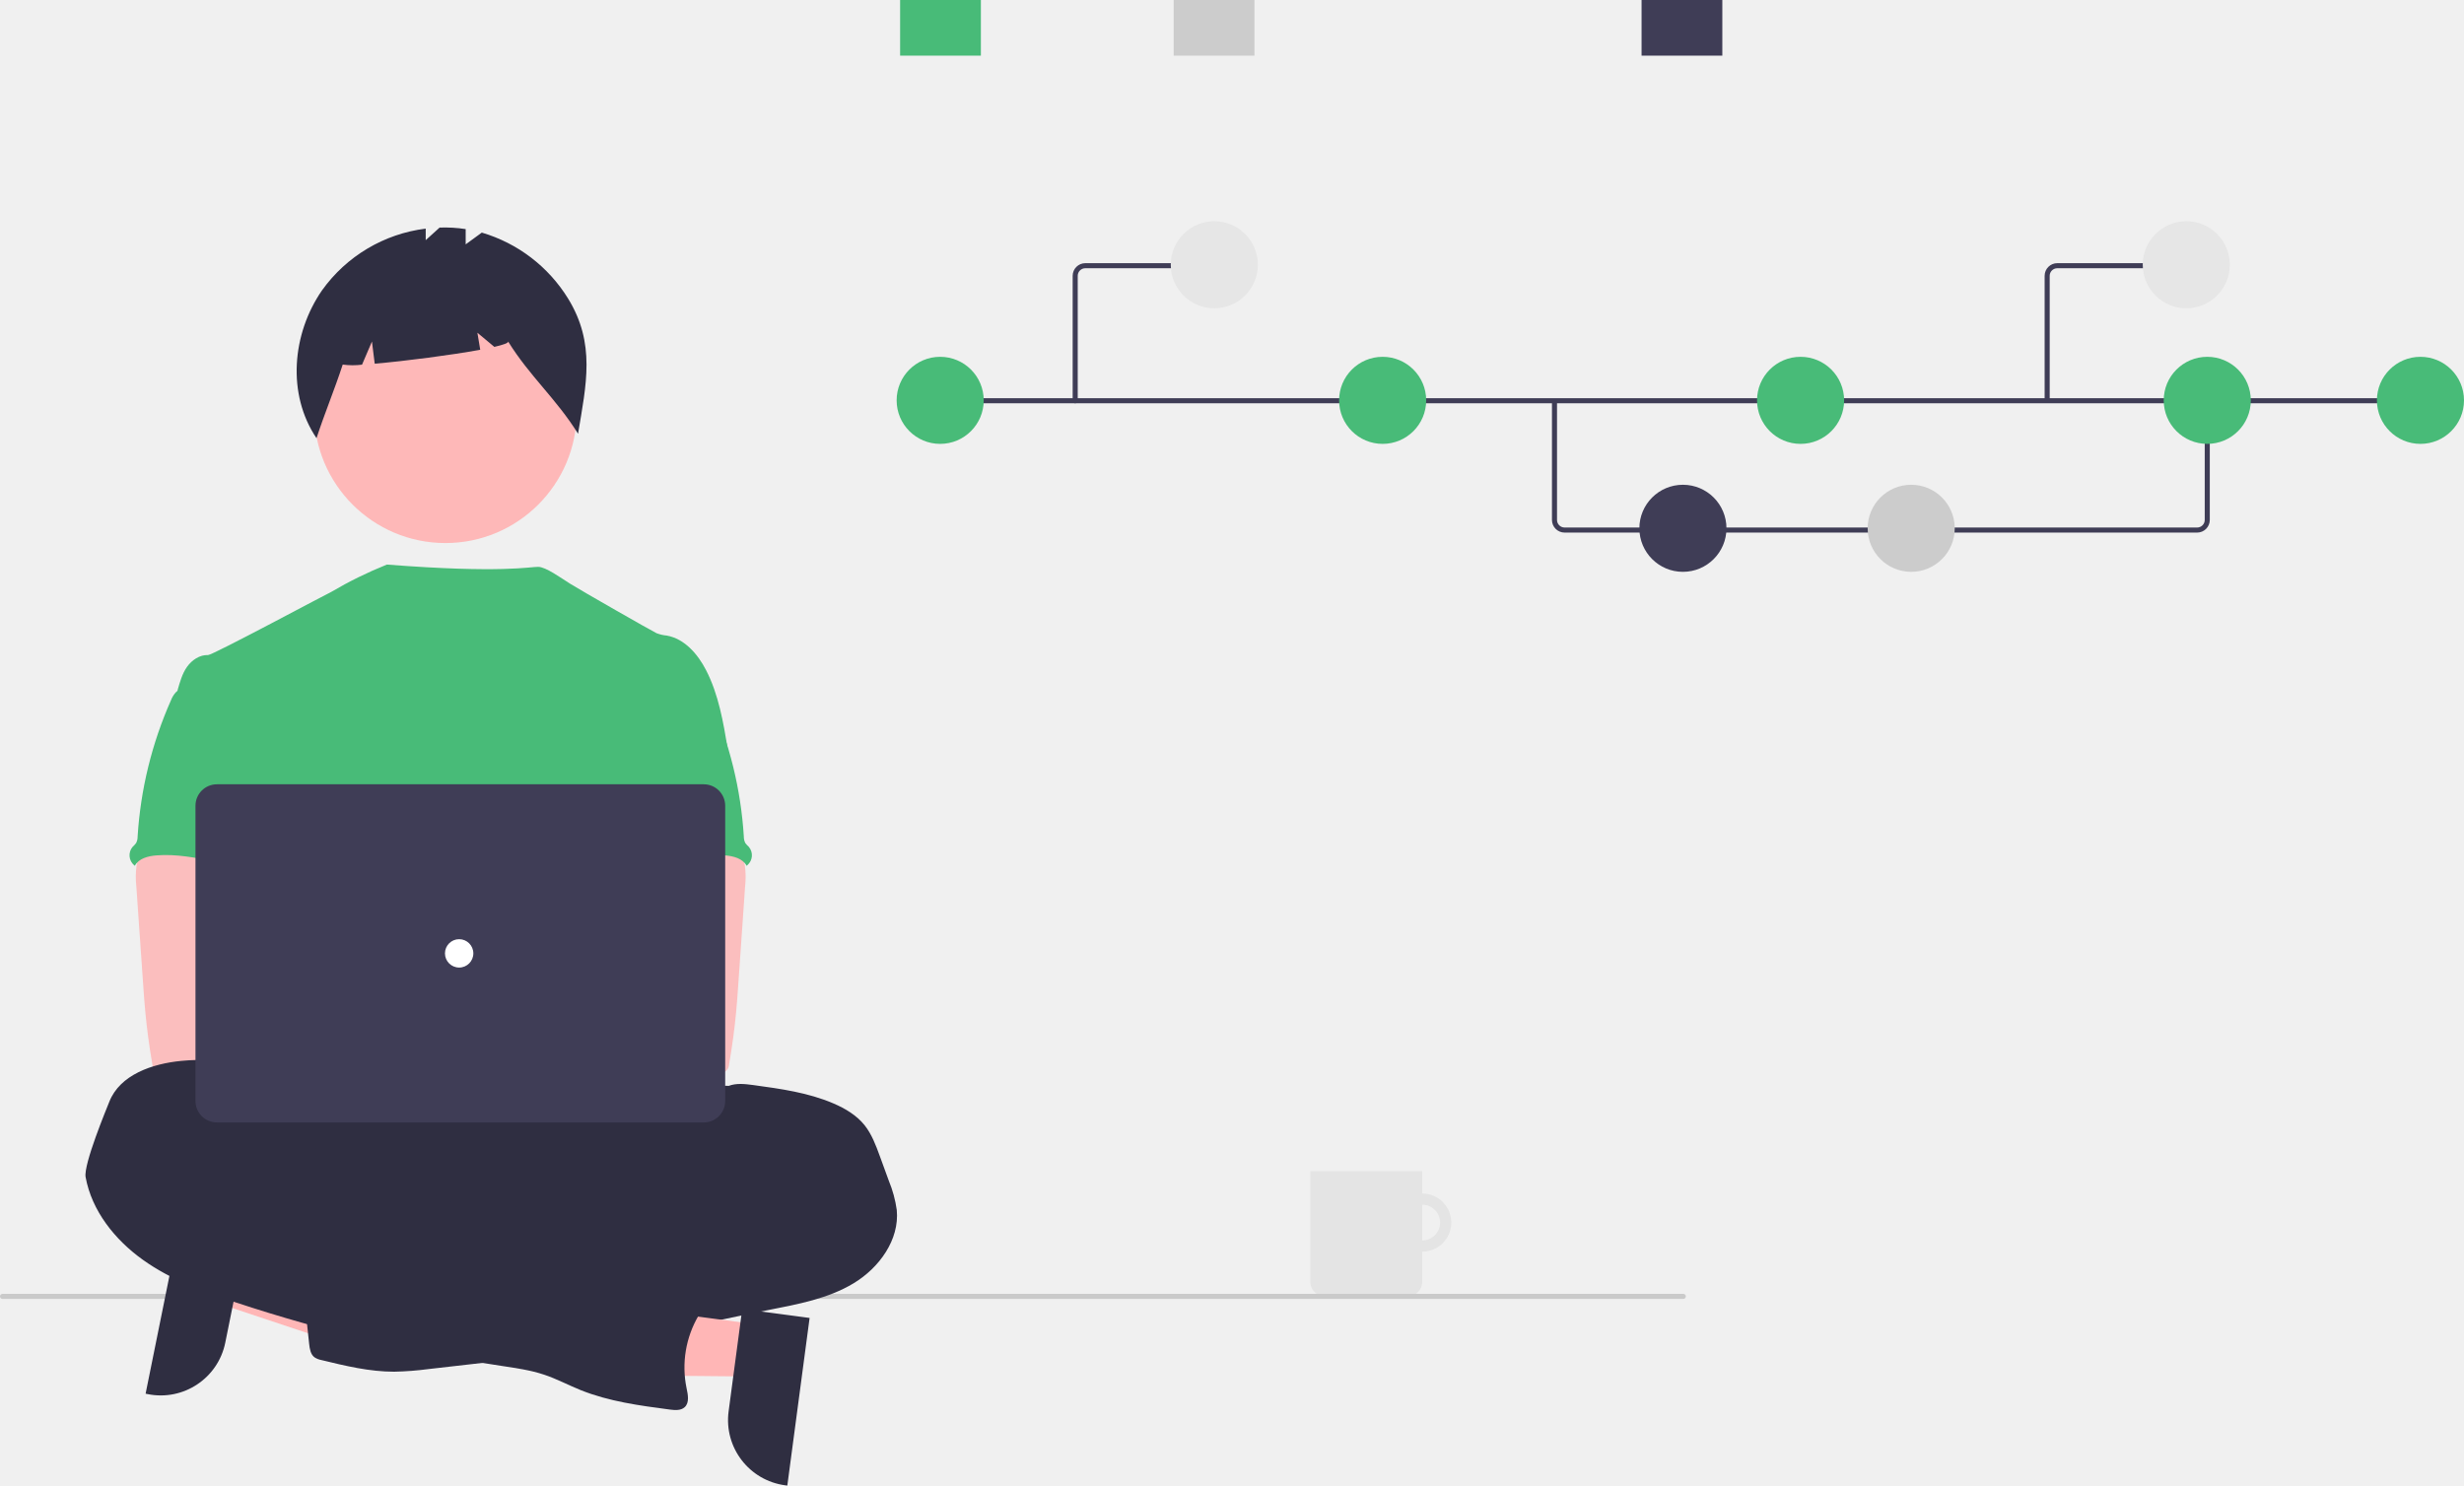
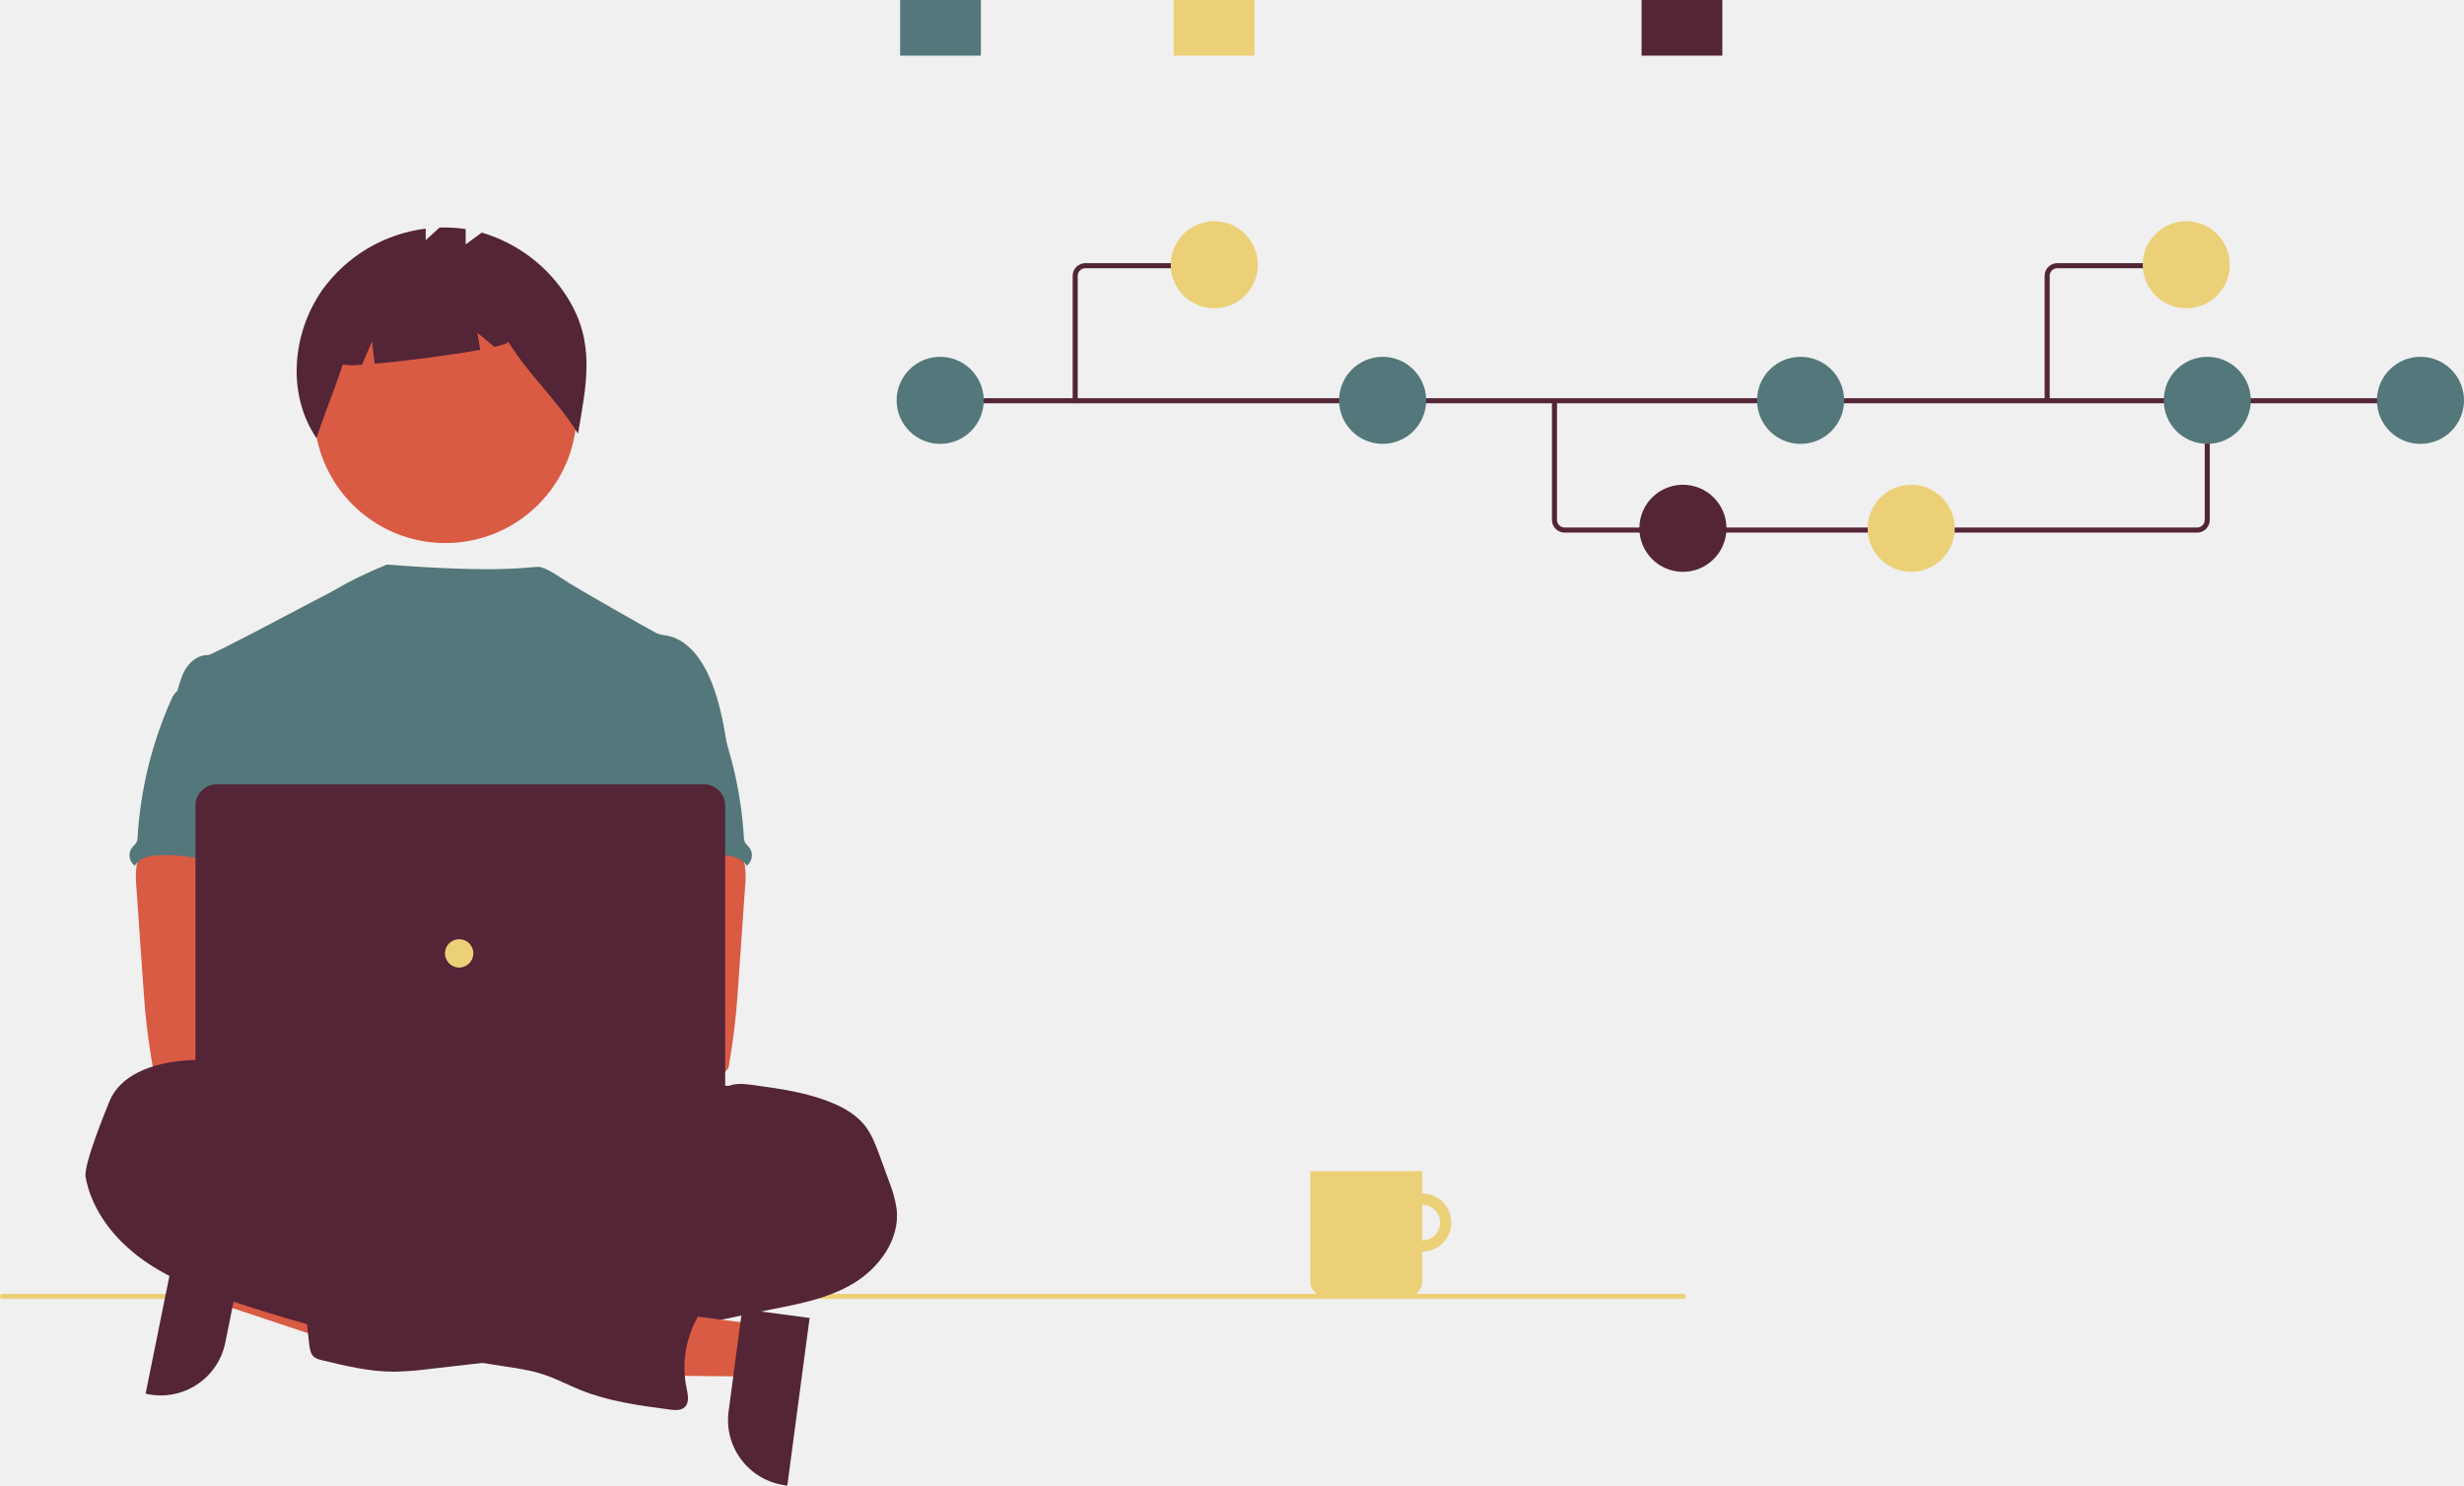
<svg xmlns="http://www.w3.org/2000/svg" id="e7334088-53de-4589-99a2-090044ddfc90" data-name="Layer 1" width="973.461" height="587.025" viewBox="0 0 973.461 587.025">
  <g id="f9b32178-6d95-472d-b482-6662972666de" data-name="Group 100">
-     <path id="f4b94a19-cbe0-459a-95a6-6ea3b3d72055" data-name="Path 1465" d="M675.147,628.1a11.49,11.49,0,1,0,11.49,11.49h0A11.49,11.49,0,0,0,675.147,628.1Zm0,18.561a7.071,7.071,0,1,1,7.071-7.071v0A7.071,7.071,0,0,1,675.147,646.661Z" transform="translate(-113.2693 -156.4874)" fill="#e4e4e4" />
-     <path id="abc0e0b3-f22e-4bee-9929-c6879640924e" data-name="Path 1467" d="M630.954,619.261h44.193v43.739a5.757,5.757,0,0,1-5.757,5.757h-32.679a5.757,5.757,0,0,1-5.757-5.757V619.261Z" transform="translate(-113.2693 -156.4874)" fill="#e4e4e4" />
+     <path id="f4b94a19-cbe0-459a-95a6-6ea3b3d72055" data-name="Path 1465" d="M675.147,628.1a11.49,11.49,0,1,0,11.49,11.49h0A11.49,11.49,0,0,0,675.147,628.1Zm0,18.561a7.071,7.071,0,1,1,7.071-7.071v0A7.071,7.071,0,0,1,675.147,646.661Z" transform="translate(-113.2693 -156.4874)" fill="#ECD078" />
+     <path id="abc0e0b3-f22e-4bee-9929-c6879640924e" data-name="Path 1467" d="M630.954,619.261h44.193v43.739a5.757,5.757,0,0,1-5.757,5.757h-32.679a5.757,5.757,0,0,1-5.757-5.757V619.261Z" transform="translate(-113.2693 -156.4874)" fill="#ECD078" />
  </g>
-   <path id="e24b6f19-a0a0-4e73-9cfc-bbb7635ad236" data-name="Path 944" d="M778.403,669.758h-664.237a1.006,1.006,0,0,1,0-2h664.237a1.006,1.006,0,0,1,0,2Z" transform="translate(-113.2693 -156.4874)" fill="#cacaca" />
-   <polygon points="89.41 494.381 85.302 514.694 161.695 540.208 167.759 510.228 89.41 494.381" fill="#ffb6b6" />
-   <path d="M210.36,647.029l-8.091,40.003-0.0.002a26.011,26.011,0,0,1-30.65,20.335l-.828-.168,13.248-65.496Z" transform="translate(-113.2693 -156.4874)" fill="#2f2e41" />
-   <circle id="fd4e5ab9-ffc8-4bbb-9267-3af70c31dae1" data-name="Ellipse 276" cx="175.979" cy="162.713" r="51.871" fill="#feb8b8" />
-   <path id="a8c9bbe2-1461-49cf-8211-f8d251166dc5" data-name="Path 1461" d="M337.697,274.45a59.907,59.907,0,0,0-34.081-26.052l-6.368,4.647v-6.034a55.143,55.143,0,0,0-10.3-.6l-5.494,4.971v-4.558a59.335,59.335,0,0,0-40.932,24.347c-11.931,17.2-13.945,41.129-2.21,58.467,3.221-9.9,7.131-19.189,10.353-29.088a29.299,29.299,0,0,0,7.633.037l3.919-9.145,1.095,8.758c12.148-1.058,30.166-3.382,41.682-5.511l-1.12-6.719,6.7,5.583c3.528-.812,5.623-1.549,5.45-2.112,8.565,13.808,19.047,22.627,27.611,36.435C344.888,308.406,348.632,292.217,337.697,274.45Z" transform="translate(-113.2693 -156.4874)" fill="#2f2e41" />
-   <ellipse id="f6be96d1-713f-4c17-812c-ecd79c56fe95" data-name="Ellipse 260" cx="192.856" cy="464.787" rx="133.56" ry="37.359" fill="#2f2e41" />
-   <path d="M400.808,452.588c-1.784-10.731-3.624-21.668-8.611-31.335-3.278-6.332-8.481-12.366-15.495-13.618a14.99,14.99,0,0,1-4.035-.934c-2.055-.99-29.673-16.756-34.063-19.502-3.769-2.357-9.719-6.722-12.719-6.722-3.018-.066-14.591,2.627-59.76-.904a163.141,163.141,0,0,0-22.01,10.822c-.146-.096-46.882,25.001-48.638,24.935-3.325-.14-6.416,1.989-8.322,4.67-1.906,2.681-2.8,6-3.736,9.209,10.208,22.733,19.548,45.495,29.757,68.228a5.821,5.821,0,0,1,.738,2.8,6.834,6.834,0,0,1-1.27,2.8c-5.006,8.042-4.847,18.157-4.3,27.609.547,9.452,1.224,19.436-3,27.908-1.149,2.326-2.643,4.455-3.736,6.781-2.559,5.268-3.484,22.117-1.989,27.777l187.267,5.365C382.86,587.409,400.808,452.588,400.808,452.588Z" transform="translate(-113.2693 -156.4874)" fill="#48bb78" />
-   <path id="eb41f72e-aba6-4a16-bf55-c7027d2f1a4b" data-name="Path 1421" d="M167.233,498.445a33.063,33.063,0,0,0-.112,8.154l2.684,38.546c.252,3.633.5,7.257.841,10.881.644,7.033,1.606,14.01,2.8,20.977a3.736,3.736,0,0,0,3.829,3.633c11.815,2.5,24.022,2.4,36.08,1.719,18.4-1.027,65.474-2.97,68.35-6.706s1.2-9.779-2.55-12.8-65.871-10.386-65.871-10.386c.607-4.81,2.438-9.34,4.175-13.907,3.12-8.1,6.034-16.466,6.09-25.143s-3.213-17.8-10.321-22.771c-5.847-4.081-13.375-4.838-20.5-4.67-5.184.149-14.141-1.093-18.876.934C170.105,488.556,167.933,494.776,167.233,498.445Z" transform="translate(-113.2693 -156.4874)" fill="#fbbebe" />
-   <path id="a363f2f7-2464-40a1-ad01-344825aa0b75" data-name="Path 1423" d="M401.141,585.578c3.11-1.186,6.538-.757,9.872-.308,10.732,1.466,21.622,2.97,31.569,7.257,4.67,2,9.116,4.67,12.273,8.6,2.8,3.54,4.436,7.874,5.987,12.142l3.587,9.826a47.3,47.3,0,0,1,3.129,11.516c1.121,11.759-6.921,22.845-17.036,28.954s-22.023,8.284-33.624,10.563-23.247,4.8-34.8,7.472a140.086,140.086,0,0,1-16.373,3.222c-12.366,1.4-25.292-.663-37.042,3.428-4.67,1.635-9.256,4.063-14.1,5.193a87.745,87.745,0,0,1-9.751,1.485l-22.238,2.54a121.313,121.313,0,0,1-13.636,1.046c-9.713,0-19.268-2.3-28.7-4.6a7.258,7.258,0,0,1-2.8-1.13c-1.494-1.177-1.821-3.26-2.036-5.146q-1.429-12.525-2.5-25.077c-.224-2.718-.392-5.66,1.093-7.948,1.868-2.8,5.511-3.68,8.836-4.222a230.58,230.58,0,0,1,42.665-2.961c5.426-5.426,14.374-5.454,21.482-8.406a63.897,63.897,0,0,0,7.575-4.119,99.001,99.001,0,0,1,41.59-13.141,38.714,38.714,0,0,0,8.509-1.214c5.5-1.709,10.517-6.361,16.167-5.221.7-1.933,1.186-4.521,2.8-5.847.8-.682,1.793-1.139,2.531-1.868,1.56-1.578,1.7-4.063,1.466-6.267s-.757-4.464-.187-6.613a9.141,9.141,0,0,1,1.037-2.307C391.278,587.595,395.509,585.111,401.141,585.578Z" transform="translate(-113.2693 -156.4874)" fill="#2f2e41" />
-   <path id="b53ad979-99f4-4c6e-a0f8-957060c42096" data-name="Path 1430" d="M182.88,429.901a9.667,9.667,0,0,0-2.073,3.316,156.78,156.78,0,0,0-13.169,53.816,5.38,5.38,0,0,1-.607,2.606,11.403,11.403,0,0,1-1.373,1.485,5.156,5.156,0,0,0,.617,7.266q.127.107.261.206c1.541-2.9,5.23-3.848,8.509-4.1,15.7-1.242,31.036,6.062,46.783,5.511-1.111-3.839-2.709-7.528-3.615-11.413-4.007-17.251,5.987-36.033-.14-52.649-1.224-3.325-3.269-6.594-6.491-8.051a17.291,17.291,0,0,0-4.156-1.1c-3.979-.719-11.9-3.792-15.747-2.559-1.42.458-1.98,1.793-3.157,2.6C186.734,427.977,184.362,428.397,182.88,429.901Z" transform="translate(-113.2693 -156.4874)" fill="#48bb78" />
-   <path id="a1197c30-bfd4-4098-bcf9-2468e7a33bf1" data-name="Path 1421" d="M400.921,486.906c-4.735-2.027-13.692-.785-18.876-.934-7.125-.168-14.653.589-20.5,4.67-7.108,4.971-10.377,14.094-10.321,22.771s2.97,17.043,6.09,25.143c1.737,4.567,3.568,9.097,4.175,13.907,0,0-62.121,7.365-65.871,10.386s-5.426,9.064-2.55,12.8,92.615,7.487,104.43,4.987a3.736,3.736,0,0,0,3.829-3.633c1.194-6.967,2.156-13.944,2.8-20.977.341-3.624.589-7.248.841-10.881l2.684-38.546a33.064,33.064,0,0,0-.112-8.154C406.84,494.776,404.668,488.556,400.921,486.906Z" transform="translate(-113.2693 -156.4874)" fill="#fbbebe" />
-   <path id="ebe46053-6aac-4aa7-8615-21a6fa79538d" data-name="Path 1430" d="M386.251,426.835c-1.177-.807-1.737-2.142-3.157-2.6-3.847-1.233-11.768,1.84-15.747,2.559a17.291,17.291,0,0,0-4.156,1.1c-3.222,1.457-5.267,4.726-6.491,8.051-6.127,16.616,3.867,35.398-.14,52.649-.906,3.885-2.504,7.574-3.615,11.413,15.747.551,31.083-6.753,46.783-5.511,3.279.252,6.968,1.2,8.509,4.1q.134-.099.261-.206a5.156,5.156,0,0,0,.617-7.266,11.401,11.401,0,0,1-1.373-1.485,5.38,5.38,0,0,1-.607-2.606,156.78,156.78,0,0,0-13.169-53.816,9.667,9.667,0,0,0-2.073-3.316C390.411,428.397,388.039,427.977,386.251,426.835Z" transform="translate(-113.2693 -156.4874)" fill="#48bb78" />
-   <polygon points="299.243 523.378 296.513 543.921 215.975 543.166 220.005 512.846 299.243 523.378" fill="#ffb6b6" />
-   <path d="M433.122,677.272l-8.804,66.24-.838-.111a26.011,26.011,0,0,1-22.356-29.208l0-.002,5.377-40.457Z" transform="translate(-113.2693 -156.4874)" fill="#2f2e41" />
-   <path id="a0b0f7ea-4ed9-4447-aa64-e2335b2c3196" data-name="Path 1427" d="M223.039,595.974c0,.934-1.466,0-1.6-1-1.027-7.556-7.024-13.786-14.01-16.812s-14.944-3.185-22.509-2.466c-11.441,1.083-24.284,5.464-28.468,16.158-.99,2.5-10.264,24.76-9.359,29.766,2.438,13.356,11.572,24.779,22.64,32.69s24,12.637,36.9,16.9a639.949,639.949,0,0,0,104.607,24.984c5.753.869,11.563,1.672,17.073,3.521,4.931,1.653,9.545,4.128,14.365,6.071,11.208,4.5,23.266,6.108,35.211,7.687,2.036.262,4.371.448,5.875-.934,1.943-1.8,1.3-4.941.747-7.528a40.488,40.488,0,0,1,4.773-28.729c2-3.362,4.6-6.809,4.222-10.7-.448-4.539-4.969-7.752-9.471-8.481s-9.078.346-13.6.934a7.285,7.285,0,0,1-4.623-.458,9.235,9.235,0,0,1-1.812-1.606,20.482,20.482,0,0,0-23.854-3.334c-1.672.934-4.2-1.149-5.94-1.933l-19.642-8.892c-22.565-10.208-45.242-20.464-69.115-26.927a14.514,14.514,0,0,1-5.324-2.214c-1.186-.934-2.036-2.2-3.129-3.241-2.382-2.251-5.7-3.148-8.555-4.745S222.385,599.177,223.039,595.974Z" transform="translate(-113.2693 -156.4874)" fill="#2f2e41" />
-   <circle cx="160.617" cy="411.99" r="14" fill="#fbbebe" />
-   <circle cx="191.617" cy="411.99" r="14" fill="#fbbebe" />
-   <path d="M391.305,600.024H198.966a8.48,8.48,0,0,1-8.47-8.47V474.868a8.48,8.48,0,0,1,8.47-8.47H391.305a8.48,8.48,0,0,1,8.47,8.47V591.555A8.48,8.48,0,0,1,391.305,600.024Z" transform="translate(-113.2693 -156.4874)" fill="#3f3d56" />
-   <circle id="e793da3b-cee2-4a15-ae11-6dab45a6c728" data-name="Ellipse 263" cx="181.399" cy="376.724" r="5.604" fill="#fff" />
-   <path d="M981.299,366.94H731.406a5.006,5.006,0,0,1-5-5V314.84h2v47.1a3.003,3.003,0,0,0,3,3H981.299a3.003,3.003,0,0,0,3-3V314.51h2v47.429A5.006,5.006,0,0,1,981.299,366.94Z" transform="translate(-113.2693 -156.4874)" fill="#3f3d56" />
-   <rect x="371.397" y="157.352" width="587.22" height="2" fill="#3f3d56" />
-   <circle id="a67a4451-c7cc-402c-b29d-5a705f3c9418" data-name="Ellipse 264" cx="371.439" cy="158.196" r="17.202" fill="#48bb78" />
-   <circle id="abdb3fbf-f68e-433e-a33f-153626b38c76" data-name="Ellipse 266" cx="546.244" cy="158.196" r="17.202" fill="#48bb78" />
-   <circle id="ac293633-0933-4e21-a8aa-bc27ca4fbccc" data-name="Ellipse 268" cx="664.876" cy="208.757" r="17.202" fill="#3f3d56" />
-   <circle id="a0cd768d-b738-4d4b-9ab3-78ab535c7573" data-name="Ellipse 269" cx="755.063" cy="208.757" r="17.202" fill="#ccc" />
-   <circle id="b9eb3d2e-31e0-4fe2-be5c-79abb86bc227" data-name="Ellipse 270" cx="711.36" cy="158.196" r="17.202" fill="#48bb78" />
-   <circle id="aa04baac-fce0-420a-b86a-4a97f3079928" data-name="Ellipse 271" cx="956.259" cy="158.196" r="17.202" fill="#48bb78" />
-   <circle id="e92cf92c-058e-415c-ba96-766a57ee18d9" data-name="Ellipse 272" cx="872.029" cy="158.196" r="17.202" fill="#48bb78" />
-   <rect id="ac5bf8cc-574d-4509-9338-881c836fd832" data-name="Rectangle 207" x="648.539" width="31.906" height="21.99" fill="#3f3d56" />
-   <rect id="ad5a043d-52f1-4931-b771-e4991ef7f7f7" data-name="Rectangle 208" x="355.612" width="31.906" height="21.99" fill="#48bb78" />
-   <rect id="e5d95e83-bdd9-4322-95a9-5a9c4b449a8f" data-name="Rectangle 209" x="463.685" width="31.906" height="21.99" fill="#ccc" />
-   <path d="M538.051,315.84a1,1,0,0,1-1-1V265.477a5.006,5.006,0,0,1,5-5h48.675a1,1,0,0,1,0,2h-48.675a3.003,3.003,0,0,0-3,3v49.362A1,1,0,0,1,538.051,315.84Z" transform="translate(-113.2693 -156.4874)" fill="#3f3d56" />
-   <circle id="b0a7c1c1-8f27-441f-a84a-e44462cc473e" data-name="Ellipse 265" cx="479.744" cy="104.616" r="17.202" fill="#e6e6e6" />
-   <path d="M923.051,314.84h-2V265.477a5.006,5.006,0,0,1,5-5h48.675v2h-48.675a3.003,3.003,0,0,0-3,3Z" transform="translate(-113.2693 -156.4874)" fill="#3f3d56" />
-   <circle id="b3140cf1-cdb8-48ff-81af-ce41ed4f5739" data-name="Ellipse 265" cx="863.744" cy="104.616" r="17.202" fill="#e6e6e6" />
+   <path id="e24b6f19-a0a0-4e73-9cfc-bbb7635ad236" data-name="Path 944" d="M778.403,669.758h-664.237a1.006,1.006,0,0,1,0-2h664.237a1.006,1.006,0,0,1,0,2Z" transform="translate(-113.2693 -156.4874)" fill="#ECD078" />
+   <polygon points="89.41 494.381 85.302 514.694 161.695 540.208 167.759 510.228 89.41 494.381" fill="#d95b43" />
+   <path d="M210.36,647.029l-8.091,40.003-0.0.002a26.011,26.011,0,0,1-30.65,20.335l-.828-.168,13.248-65.496Z" transform="translate(-113.2693 -156.4874)" fill="#542437" />
+   <circle id="fd4e5ab9-ffc8-4bbb-9267-3af70c31dae1" data-name="Ellipse 276" cx="175.979" cy="162.713" r="51.871" fill="#D95B43" />
+   <path id="a8c9bbe2-1461-49cf-8211-f8d251166dc5" data-name="Path 1461" d="M337.697,274.45a59.907,59.907,0,0,0-34.081-26.052l-6.368,4.647v-6.034a55.143,55.143,0,0,0-10.3-.6l-5.494,4.971v-4.558a59.335,59.335,0,0,0-40.932,24.347c-11.931,17.2-13.945,41.129-2.21,58.467,3.221-9.9,7.131-19.189,10.353-29.088a29.299,29.299,0,0,0,7.633.037l3.919-9.145,1.095,8.758c12.148-1.058,30.166-3.382,41.682-5.511l-1.12-6.719,6.7,5.583c3.528-.812,5.623-1.549,5.45-2.112,8.565,13.808,19.047,22.627,27.611,36.435C344.888,308.406,348.632,292.217,337.697,274.45Z" transform="translate(-113.2693 -156.4874)" fill="#542437" />
+   <ellipse id="f6be96d1-713f-4c17-812c-ecd79c56fe95" data-name="Ellipse 260" cx="192.856" cy="464.787" rx="133.56" ry="37.359" fill="#542437" />
+   <path d="M400.808,452.588c-1.784-10.731-3.624-21.668-8.611-31.335-3.278-6.332-8.481-12.366-15.495-13.618a14.99,14.99,0,0,1-4.035-.934c-2.055-.99-29.673-16.756-34.063-19.502-3.769-2.357-9.719-6.722-12.719-6.722-3.018-.066-14.591,2.627-59.76-.904a163.141,163.141,0,0,0-22.01,10.822c-.146-.096-46.882,25.001-48.638,24.935-3.325-.14-6.416,1.989-8.322,4.67-1.906,2.681-2.8,6-3.736,9.209,10.208,22.733,19.548,45.495,29.757,68.228a5.821,5.821,0,0,1,.738,2.8,6.834,6.834,0,0,1-1.27,2.8c-5.006,8.042-4.847,18.157-4.3,27.609.547,9.452,1.224,19.436-3,27.908-1.149,2.326-2.643,4.455-3.736,6.781-2.559,5.268-3.484,22.117-1.989,27.777l187.267,5.365C382.86,587.409,400.808,452.588,400.808,452.588Z" transform="translate(-113.2693 -156.4874)" fill="#53777A" />
+   <path id="eb41f72e-aba6-4a16-bf55-c7027d2f1a4b" data-name="Path 1421" d="M167.233,498.445a33.063,33.063,0,0,0-.112,8.154l2.684,38.546c.252,3.633.5,7.257.841,10.881.644,7.033,1.606,14.01,2.8,20.977a3.736,3.736,0,0,0,3.829,3.633c11.815,2.5,24.022,2.4,36.08,1.719,18.4-1.027,65.474-2.97,68.35-6.706s1.2-9.779-2.55-12.8-65.871-10.386-65.871-10.386c.607-4.81,2.438-9.34,4.175-13.907,3.12-8.1,6.034-16.466,6.09-25.143s-3.213-17.8-10.321-22.771c-5.847-4.081-13.375-4.838-20.5-4.67-5.184.149-14.141-1.093-18.876.934C170.105,488.556,167.933,494.776,167.233,498.445Z" transform="translate(-113.2693 -156.4874)" fill="#D95B43" />
+   <path id="a363f2f7-2464-40a1-ad01-344825aa0b75" data-name="Path 1423" d="M401.141,585.578c3.11-1.186,6.538-.757,9.872-.308,10.732,1.466,21.622,2.97,31.569,7.257,4.67,2,9.116,4.67,12.273,8.6,2.8,3.54,4.436,7.874,5.987,12.142l3.587,9.826a47.3,47.3,0,0,1,3.129,11.516c1.121,11.759-6.921,22.845-17.036,28.954s-22.023,8.284-33.624,10.563-23.247,4.8-34.8,7.472a140.086,140.086,0,0,1-16.373,3.222c-12.366,1.4-25.292-.663-37.042,3.428-4.67,1.635-9.256,4.063-14.1,5.193a87.745,87.745,0,0,1-9.751,1.485l-22.238,2.54a121.313,121.313,0,0,1-13.636,1.046c-9.713,0-19.268-2.3-28.7-4.6a7.258,7.258,0,0,1-2.8-1.13c-1.494-1.177-1.821-3.26-2.036-5.146q-1.429-12.525-2.5-25.077c-.224-2.718-.392-5.66,1.093-7.948,1.868-2.8,5.511-3.68,8.836-4.222a230.58,230.58,0,0,1,42.665-2.961c5.426-5.426,14.374-5.454,21.482-8.406a63.897,63.897,0,0,0,7.575-4.119,99.001,99.001,0,0,1,41.59-13.141,38.714,38.714,0,0,0,8.509-1.214c5.5-1.709,10.517-6.361,16.167-5.221.7-1.933,1.186-4.521,2.8-5.847.8-.682,1.793-1.139,2.531-1.868,1.56-1.578,1.7-4.063,1.466-6.267s-.757-4.464-.187-6.613a9.141,9.141,0,0,1,1.037-2.307C391.278,587.595,395.509,585.111,401.141,585.578Z" transform="translate(-113.2693 -156.4874)" fill="#542437" />
+   <path id="b53ad979-99f4-4c6e-a0f8-957060c42096" data-name="Path 1430" d="M182.88,429.901a9.667,9.667,0,0,0-2.073,3.316,156.78,156.78,0,0,0-13.169,53.816,5.38,5.38,0,0,1-.607,2.606,11.403,11.403,0,0,1-1.373,1.485,5.156,5.156,0,0,0,.617,7.266q.127.107.261.206c1.541-2.9,5.23-3.848,8.509-4.1,15.7-1.242,31.036,6.062,46.783,5.511-1.111-3.839-2.709-7.528-3.615-11.413-4.007-17.251,5.987-36.033-.14-52.649-1.224-3.325-3.269-6.594-6.491-8.051a17.291,17.291,0,0,0-4.156-1.1c-3.979-.719-11.9-3.792-15.747-2.559-1.42.458-1.98,1.793-3.157,2.6C186.734,427.977,184.362,428.397,182.88,429.901Z" transform="translate(-113.2693 -156.4874)" fill="#53777A" />
+   <path id="a1197c30-bfd4-4098-bcf9-2468e7a33bf1" data-name="Path 1421" d="M400.921,486.906c-4.735-2.027-13.692-.785-18.876-.934-7.125-.168-14.653.589-20.5,4.67-7.108,4.971-10.377,14.094-10.321,22.771s2.97,17.043,6.09,25.143c1.737,4.567,3.568,9.097,4.175,13.907,0,0-62.121,7.365-65.871,10.386s-5.426,9.064-2.55,12.8,92.615,7.487,104.43,4.987a3.736,3.736,0,0,0,3.829-3.633c1.194-6.967,2.156-13.944,2.8-20.977.341-3.624.589-7.248.841-10.881l2.684-38.546a33.064,33.064,0,0,0-.112-8.154C406.84,494.776,404.668,488.556,400.921,486.906Z" transform="translate(-113.2693 -156.4874)" fill="#D95B43" />
+   <path id="ebe46053-6aac-4aa7-8615-21a6fa79538d" data-name="Path 1430" d="M386.251,426.835c-1.177-.807-1.737-2.142-3.157-2.6-3.847-1.233-11.768,1.84-15.747,2.559a17.291,17.291,0,0,0-4.156,1.1c-3.222,1.457-5.267,4.726-6.491,8.051-6.127,16.616,3.867,35.398-.14,52.649-.906,3.885-2.504,7.574-3.615,11.413,15.747.551,31.083-6.753,46.783-5.511,3.279.252,6.968,1.2,8.509,4.1q.134-.099.261-.206a5.156,5.156,0,0,0,.617-7.266,11.401,11.401,0,0,1-1.373-1.485,5.38,5.38,0,0,1-.607-2.606,156.78,156.78,0,0,0-13.169-53.816,9.667,9.667,0,0,0-2.073-3.316C390.411,428.397,388.039,427.977,386.251,426.835Z" transform="translate(-113.2693 -156.4874)" fill="#53777A" />
+   <polygon points="299.243 523.378 296.513 543.921 215.975 543.166 220.005 512.846 299.243 523.378" fill="#d95b43" />
+   <path d="M433.122,677.272l-8.804,66.24-.838-.111a26.011,26.011,0,0,1-22.356-29.208l0-.002,5.377-40.457Z" transform="translate(-113.2693 -156.4874)" fill="#542437" />
+   <path id="a0b0f7ea-4ed9-4447-aa64-e2335b2c3196" data-name="Path 1427" d="M223.039,595.974c0,.934-1.466,0-1.6-1-1.027-7.556-7.024-13.786-14.01-16.812s-14.944-3.185-22.509-2.466c-11.441,1.083-24.284,5.464-28.468,16.158-.99,2.5-10.264,24.76-9.359,29.766,2.438,13.356,11.572,24.779,22.64,32.69s24,12.637,36.9,16.9a639.949,639.949,0,0,0,104.607,24.984c5.753.869,11.563,1.672,17.073,3.521,4.931,1.653,9.545,4.128,14.365,6.071,11.208,4.5,23.266,6.108,35.211,7.687,2.036.262,4.371.448,5.875-.934,1.943-1.8,1.3-4.941.747-7.528a40.488,40.488,0,0,1,4.773-28.729c2-3.362,4.6-6.809,4.222-10.7-.448-4.539-4.969-7.752-9.471-8.481s-9.078.346-13.6.934a7.285,7.285,0,0,1-4.623-.458,9.235,9.235,0,0,1-1.812-1.606,20.482,20.482,0,0,0-23.854-3.334c-1.672.934-4.2-1.149-5.94-1.933l-19.642-8.892c-22.565-10.208-45.242-20.464-69.115-26.927a14.514,14.514,0,0,1-5.324-2.214c-1.186-.934-2.036-2.2-3.129-3.241-2.382-2.251-5.7-3.148-8.555-4.745S222.385,599.177,223.039,595.974Z" transform="translate(-113.2693 -156.4874)" fill="#542437" />
+   <circle cx="160.617" cy="411.99" r="14" fill="#D95B43" />
+   <circle cx="191.617" cy="411.99" r="14" fill="#D95B43" />
+   <path d="M391.305,600.024H198.966a8.48,8.48,0,0,1-8.47-8.47V474.868a8.48,8.48,0,0,1,8.47-8.47H391.305a8.48,8.48,0,0,1,8.47,8.47V591.555A8.48,8.48,0,0,1,391.305,600.024Z" transform="translate(-113.2693 -156.4874)" fill="#542437" />
+   <circle id="e793da3b-cee2-4a15-ae11-6dab45a6c728" data-name="Ellipse 263" cx="181.399" cy="376.724" r="5.604" fill="#ECD078" />
+   <path d="M981.299,366.94H731.406a5.006,5.006,0,0,1-5-5V314.84h2v47.1a3.003,3.003,0,0,0,3,3H981.299a3.003,3.003,0,0,0,3-3V314.51h2v47.429A5.006,5.006,0,0,1,981.299,366.94Z" transform="translate(-113.2693 -156.4874)" fill="#542437" />
+   <rect x="371.397" y="157.352" width="587.22" height="2" fill="#542437" />
+   <circle id="a67a4451-c7cc-402c-b29d-5a705f3c9418" data-name="Ellipse 264" cx="371.439" cy="158.196" r="17.202" fill="#53777A" />
+   <circle id="abdb3fbf-f68e-433e-a33f-153626b38c76" data-name="Ellipse 266" cx="546.244" cy="158.196" r="17.202" fill="#53777A" />
+   <circle id="ac293633-0933-4e21-a8aa-bc27ca4fbccc" data-name="Ellipse 268" cx="664.876" cy="208.757" r="17.202" fill="#542437" />
+   <circle id="a0cd768d-b738-4d4b-9ab3-78ab535c7573" data-name="Ellipse 269" cx="755.063" cy="208.757" r="17.202" fill="#ECD078" />
+   <circle id="b9eb3d2e-31e0-4fe2-be5c-79abb86bc227" data-name="Ellipse 270" cx="711.36" cy="158.196" r="17.202" fill="#53777A" />
+   <circle id="aa04baac-fce0-420a-b86a-4a97f3079928" data-name="Ellipse 271" cx="956.259" cy="158.196" r="17.202" fill="#53777A" />
+   <circle id="e92cf92c-058e-415c-ba96-766a57ee18d9" data-name="Ellipse 272" cx="872.029" cy="158.196" r="17.202" fill="#53777A" />
+   <rect id="ac5bf8cc-574d-4509-9338-881c836fd832" data-name="Rectangle 207" x="648.539" width="31.906" height="21.99" fill="#542437" />
+   <rect id="ad5a043d-52f1-4931-b771-e4991ef7f7f7" data-name="Rectangle 208" x="355.612" width="31.906" height="21.99" fill="#53777A" />
+   <rect id="e5d95e83-bdd9-4322-95a9-5a9c4b449a8f" data-name="Rectangle 209" x="463.685" width="31.906" height="21.99" fill="#ECD078" />
+   <path d="M538.051,315.84a1,1,0,0,1-1-1V265.477a5.006,5.006,0,0,1,5-5h48.675a1,1,0,0,1,0,2h-48.675a3.003,3.003,0,0,0-3,3v49.362A1,1,0,0,1,538.051,315.84Z" transform="translate(-113.2693 -156.4874)" fill="#542437" />
+   <circle id="b0a7c1c1-8f27-441f-a84a-e44462cc473e" data-name="Ellipse 265" cx="479.744" cy="104.616" r="17.202" fill="#ECD078" />
+   <path d="M923.051,314.84h-2V265.477a5.006,5.006,0,0,1,5-5h48.675v2h-48.675a3.003,3.003,0,0,0-3,3Z" transform="translate(-113.2693 -156.4874)" fill="#542437" />
+   <circle id="b3140cf1-cdb8-48ff-81af-ce41ed4f5739" data-name="Ellipse 265" cx="863.744" cy="104.616" r="17.202" fill="#ECD078" />
</svg>
